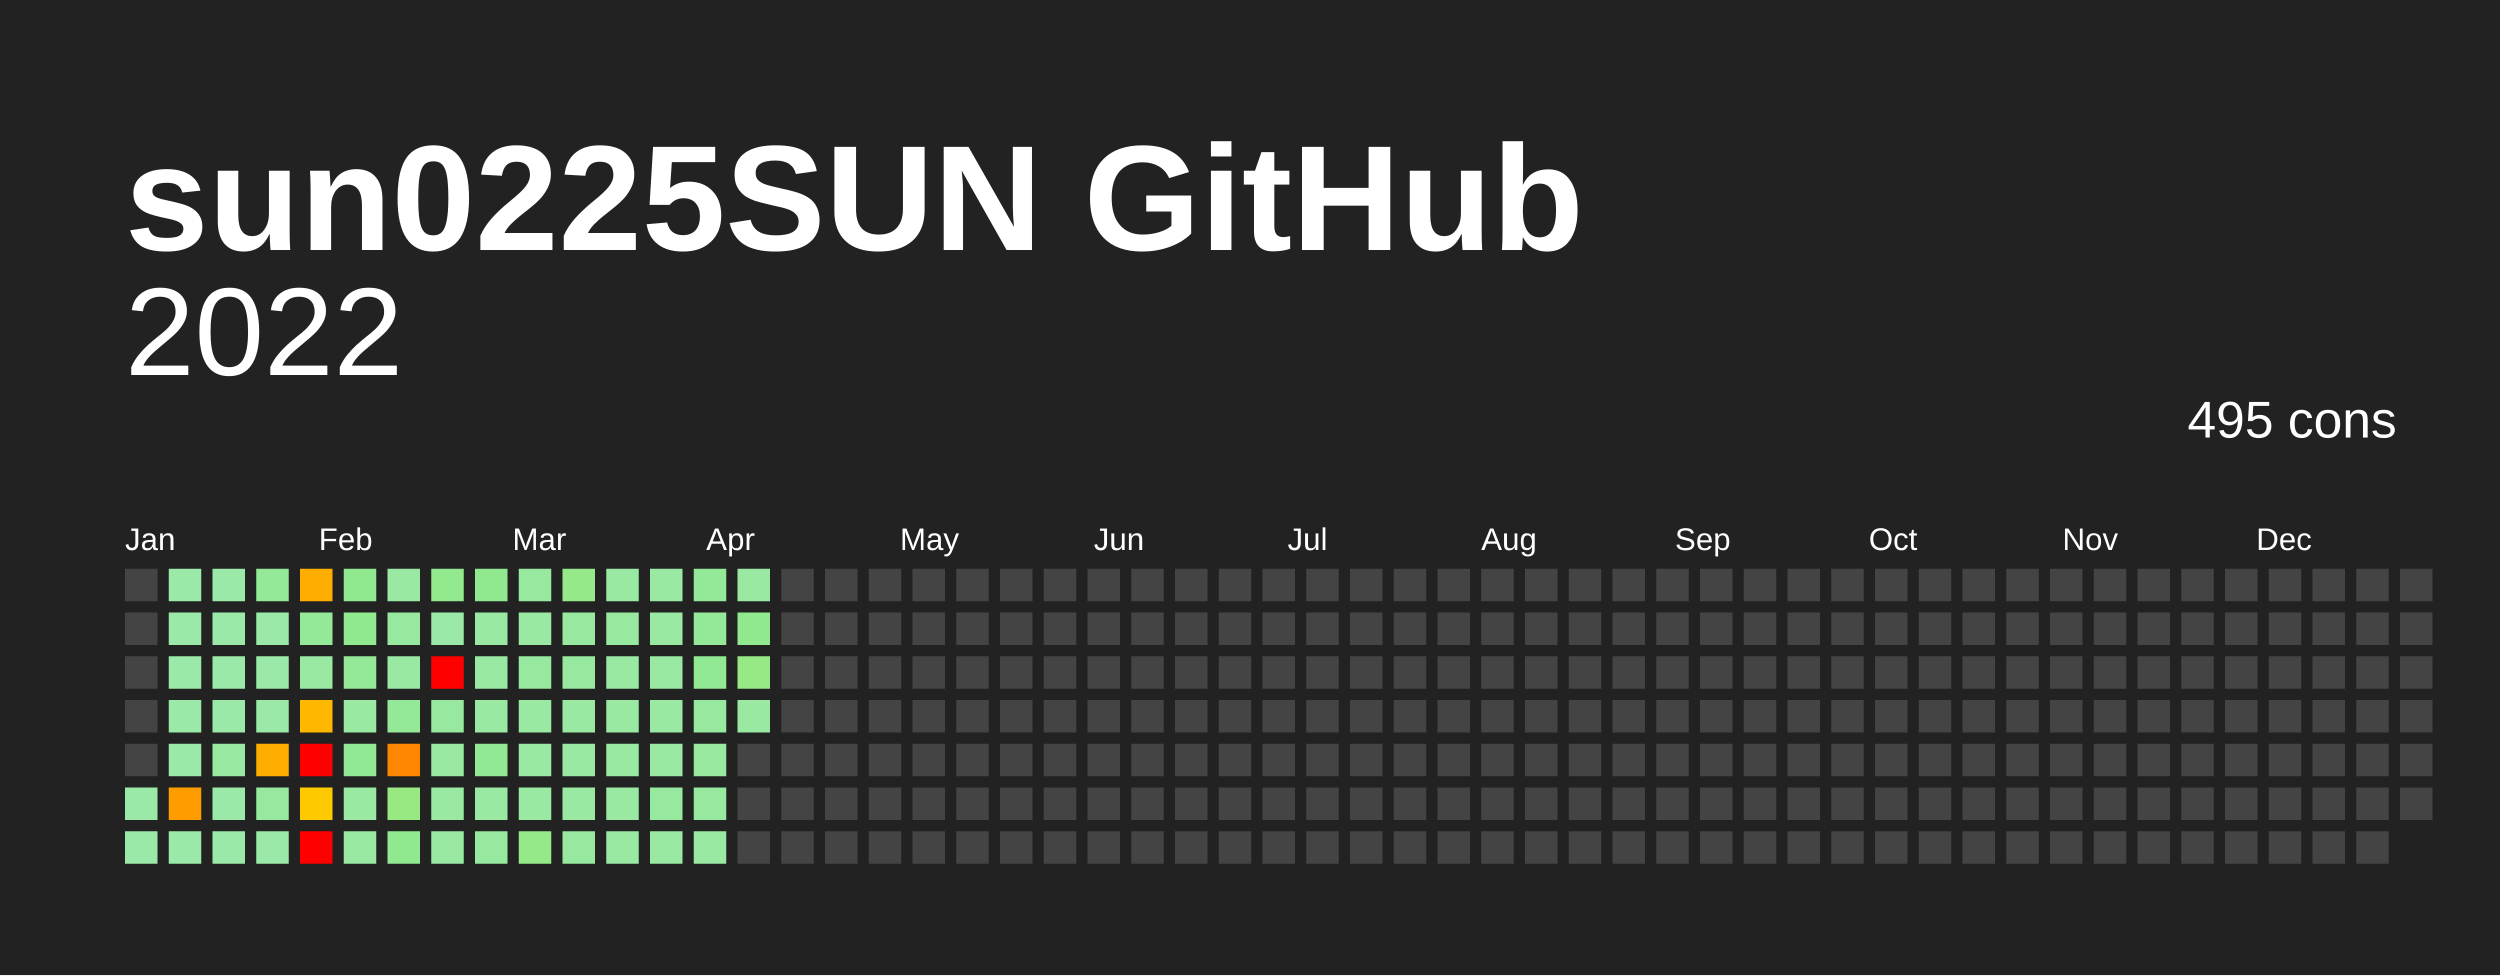
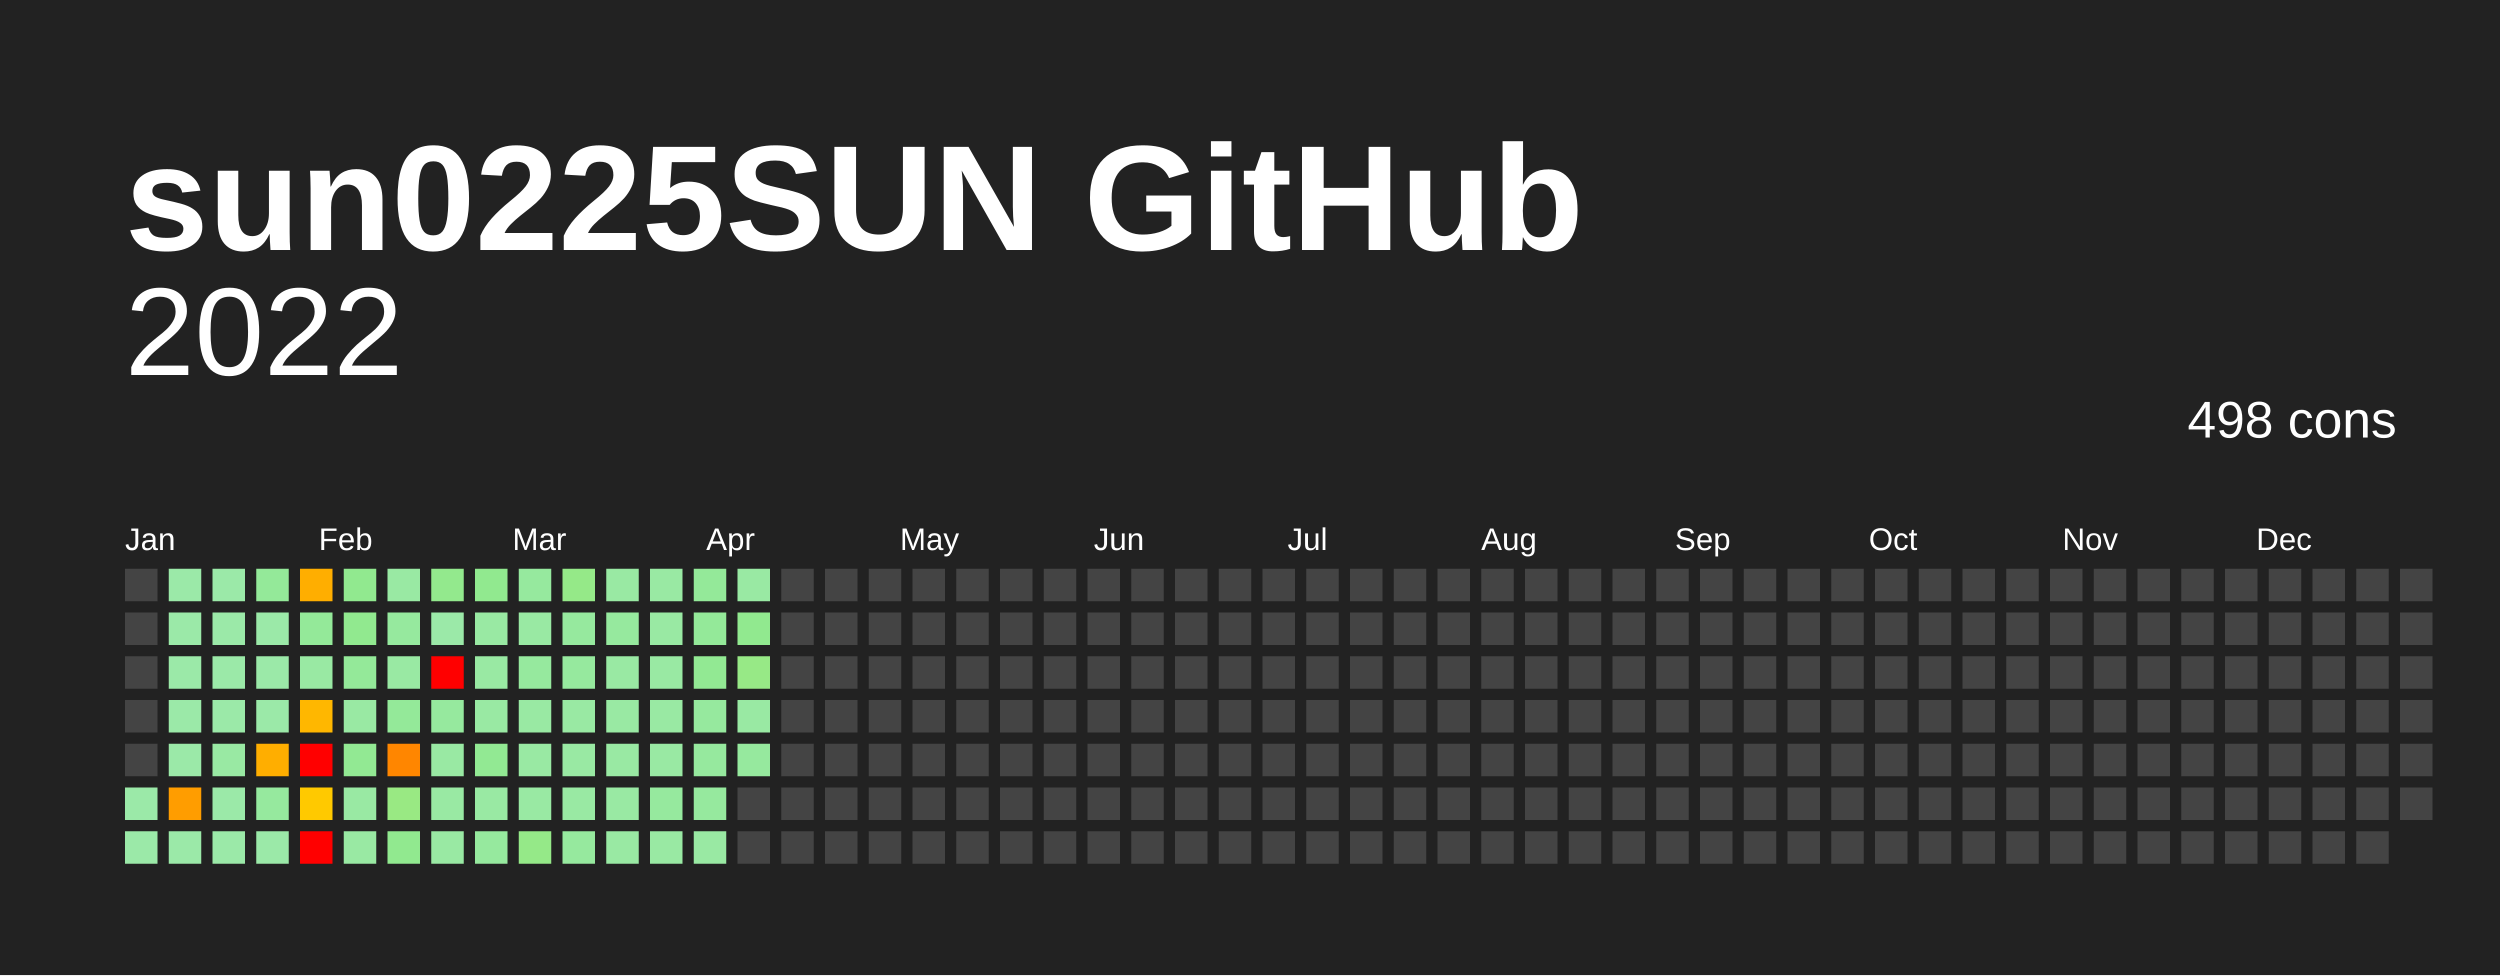
<svg xmlns="http://www.w3.org/2000/svg" baseProfile="full" height="78mm" version="1.1" viewBox="0,0,200,78" width="200mm">
  <defs />
  <rect fill="#222222" height="78" width="200" x="0" y="0" />
  <text fill="#FFFFFF" style="font-size:12px; font-family:Arial; font-weight:bold;" x="10" y="20">sun0225SUN GitHub</text>
  <text alignment-baseline="hanging" fill="#FFFFFF" style="font-size:10.0px; font-family:Arial;" x="10" y="30">2022</text>
-   <text alignment-baseline="hanging" fill="#FFFFFF" style="font-size:4.125px; font-family:Arial;" x="175" y="35">495 cons</text>
+   <text alignment-baseline="hanging" fill="#FFFFFF" style="font-size:4.125px; font-family:Arial;" x="175" y="35">498 cons</text>
  <text fill="#FFFFFF" style="font-size:2.5px; font-family:Arial" x="10.0" y="44">Jan</text>
  <text fill="#FFFFFF" style="font-size:2.5px; font-family:Arial" x="25.5" y="44">Feb</text>
  <text fill="#FFFFFF" style="font-size:2.5px; font-family:Arial" x="41.0" y="44">Mar</text>
  <text fill="#FFFFFF" style="font-size:2.5px; font-family:Arial" x="56.5" y="44">Apr</text>
  <text fill="#FFFFFF" style="font-size:2.5px; font-family:Arial" x="72.0" y="44">May</text>
  <text fill="#FFFFFF" style="font-size:2.5px; font-family:Arial" x="87.5" y="44">Jun</text>
  <text fill="#FFFFFF" style="font-size:2.5px; font-family:Arial" x="103.0" y="44">Jul</text>
  <text fill="#FFFFFF" style="font-size:2.5px; font-family:Arial" x="118.5" y="44">Aug</text>
  <text fill="#FFFFFF" style="font-size:2.5px; font-family:Arial" x="134.0" y="44">Sep</text>
  <text fill="#FFFFFF" style="font-size:2.5px; font-family:Arial" x="149.5" y="44">Oct</text>
  <text fill="#FFFFFF" style="font-size:2.5px; font-family:Arial" x="165.0" y="44">Nov</text>
  <text fill="#FFFFFF" style="font-size:2.5px; font-family:Arial" x="180.5" y="44">Dec</text>
  <rect fill="#444444" height="2.6" width="2.6" x="10.0" y="45.5" />
  <rect fill="#444444" height="2.6" width="2.6" x="10.0" y="49.0" />
  <rect fill="#444444" height="2.6" width="2.6" x="10.0" y="52.5" />
  <rect fill="#444444" height="2.6" width="2.6" x="10.0" y="56.0" />
  <rect fill="#444444" height="2.6" width="2.6" x="10.0" y="59.5" />
  <rect fill="#9be9a8" height="2.6" width="2.6" x="10.0" y="63.0" />
  <rect fill="#9be9a8" height="2.6" width="2.6" x="10.0" y="66.5" />
  <rect fill="#9be9a8" height="2.6" width="2.6" x="13.5" y="45.5" />
  <rect fill="#9be9a8" height="2.6" width="2.6" x="13.5" y="49.0" />
  <rect fill="#9be9a8" height="2.6" width="2.6" x="13.5" y="52.5" />
  <rect fill="#9be9a8" height="2.6" width="2.6" x="13.5" y="56.0" />
  <rect fill="#9be9a8" height="2.6" width="2.6" x="13.5" y="59.5" />
  <rect fill="#ff9d00" height="2.6" width="2.6" x="13.5" y="63.0" />
  <rect fill="#9be9a8" height="2.6" width="2.6" x="13.5" y="66.5" />
  <rect fill="#9be9a8" height="2.6" width="2.6" x="17.0" y="45.5" />
  <rect fill="#9be9a8" height="2.6" width="2.6" x="17.0" y="49.0" />
  <rect fill="#9be9a8" height="2.6" width="2.6" x="17.0" y="52.5" />
  <rect fill="#9be9a8" height="2.6" width="2.6" x="17.0" y="56.0" />
  <rect fill="#99e9a3" height="2.6" width="2.6" x="17.0" y="59.5" />
  <rect fill="#9be9a8" height="2.6" width="2.6" x="17.0" y="63.0" />
  <rect fill="#9be9a8" height="2.6" width="2.6" x="17.0" y="66.5" />
  <rect fill="#94e999" height="2.6" width="2.6" x="20.5" y="45.5" />
  <rect fill="#9be9a8" height="2.6" width="2.6" x="20.5" y="49.0" />
  <rect fill="#9be9a8" height="2.6" width="2.6" x="20.5" y="52.5" />
  <rect fill="#9be9a8" height="2.6" width="2.6" x="20.5" y="56.0" />
  <rect fill="#ffae00" height="2.6" width="2.6" x="20.5" y="59.5" />
  <rect fill="#96e99e" height="2.6" width="2.6" x="20.5" y="63.0" />
  <rect fill="#9be9a8" height="2.6" width="2.6" x="20.5" y="66.5" />
  <rect fill="#ffae00" height="2.6" width="2.6" x="24.0" y="45.5" />
  <rect fill="#94e999" height="2.6" width="2.6" x="24.0" y="49.0" />
  <rect fill="#99e9a3" height="2.6" width="2.6" x="24.0" y="52.5" />
  <rect fill="#ffb700" height="2.6" width="2.6" x="24.0" y="56.0" />
  <rect fill="red" height="2.6" width="2.6" x="24.0" y="59.5" />
  <rect fill="#ffc900" height="2.6" width="2.6" x="24.0" y="63.0" />
  <rect fill="red" height="2.6" width="2.6" x="24.0" y="66.5" />
  <rect fill="#91e98f" height="2.6" width="2.6" x="27.5" y="45.5" />
  <rect fill="#91e98f" height="2.6" width="2.6" x="27.5" y="49.0" />
  <rect fill="#94e999" height="2.6" width="2.6" x="27.5" y="52.5" />
  <rect fill="#99e9a3" height="2.6" width="2.6" x="27.5" y="56.0" />
  <rect fill="#92e993" height="2.6" width="2.6" x="27.5" y="59.5" />
  <rect fill="#99e9a3" height="2.6" width="2.6" x="27.5" y="63.0" />
  <rect fill="#99e9a3" height="2.6" width="2.6" x="27.5" y="66.5" />
  <rect fill="#99e9a3" height="2.6" width="2.6" x="31.0" y="45.5" />
  <rect fill="#96e99e" height="2.6" width="2.6" x="31.0" y="49.0" />
  <rect fill="#99e9a3" height="2.6" width="2.6" x="31.0" y="52.5" />
  <rect fill="#94e999" height="2.6" width="2.6" x="31.0" y="56.0" />
  <rect fill="#ff8600" height="2.6" width="2.6" x="31.0" y="59.5" />
  <rect fill="#99e983" height="2.6" width="2.6" x="31.0" y="63.0" />
  <rect fill="#91e98f" height="2.6" width="2.6" x="31.0" y="66.5" />
  <rect fill="#93e98d" height="2.6" width="2.6" x="34.5" y="45.5" />
  <rect fill="#9be9a8" height="2.6" width="2.6" x="34.5" y="49.0" />
  <rect fill="red" height="2.6" width="2.6" x="34.5" y="52.5" />
  <rect fill="#96e99e" height="2.6" width="2.6" x="34.5" y="56.0" />
  <rect fill="#99e9a3" height="2.6" width="2.6" x="34.5" y="59.5" />
  <rect fill="#99e9a3" height="2.6" width="2.6" x="34.5" y="63.0" />
  <rect fill="#99e9a3" height="2.6" width="2.6" x="34.5" y="66.5" />
  <rect fill="#91e98f" height="2.6" width="2.6" x="38.0" y="45.5" />
  <rect fill="#99e9a3" height="2.6" width="2.6" x="38.0" y="49.0" />
  <rect fill="#99e9a3" height="2.6" width="2.6" x="38.0" y="52.5" />
  <rect fill="#99e9a3" height="2.6" width="2.6" x="38.0" y="56.0" />
  <rect fill="#92e993" height="2.6" width="2.6" x="38.0" y="59.5" />
  <rect fill="#99e9a3" height="2.6" width="2.6" x="38.0" y="63.0" />
  <rect fill="#96e99e" height="2.6" width="2.6" x="38.0" y="66.5" />
  <rect fill="#96e99e" height="2.6" width="2.6" x="41.5" y="45.5" />
  <rect fill="#99e9a3" height="2.6" width="2.6" x="41.5" y="49.0" />
  <rect fill="#96e99e" height="2.6" width="2.6" x="41.5" y="52.5" />
  <rect fill="#99e9a3" height="2.6" width="2.6" x="41.5" y="56.0" />
  <rect fill="#99e9a3" height="2.6" width="2.6" x="41.5" y="59.5" />
  <rect fill="#99e9a3" height="2.6" width="2.6" x="41.5" y="63.0" />
  <rect fill="#95e988" height="2.6" width="2.6" x="41.5" y="66.5" />
  <rect fill="#95e988" height="2.6" width="2.6" x="45.0" y="45.5" />
  <rect fill="#96e99e" height="2.6" width="2.6" x="45.0" y="49.0" />
  <rect fill="#96e99e" height="2.6" width="2.6" x="45.0" y="52.5" />
  <rect fill="#99e9a3" height="2.6" width="2.6" x="45.0" y="56.0" />
  <rect fill="#99e9a3" height="2.6" width="2.6" x="45.0" y="59.5" />
  <rect fill="#99e9a3" height="2.6" width="2.6" x="45.0" y="63.0" />
  <rect fill="#96e99e" height="2.6" width="2.6" x="45.0" y="66.5" />
  <rect fill="#99e9a3" height="2.6" width="2.6" x="48.5" y="45.5" />
  <rect fill="#96e99e" height="2.6" width="2.6" x="48.5" y="49.0" />
  <rect fill="#99e9a3" height="2.6" width="2.6" x="48.5" y="52.5" />
  <rect fill="#99e9a3" height="2.6" width="2.6" x="48.5" y="56.0" />
  <rect fill="#99e9a3" height="2.6" width="2.6" x="48.5" y="59.5" />
  <rect fill="#99e9a3" height="2.6" width="2.6" x="48.5" y="63.0" />
  <rect fill="#99e9a3" height="2.6" width="2.6" x="48.5" y="66.5" />
  <rect fill="#99e9a3" height="2.6" width="2.6" x="52.0" y="45.5" />
  <rect fill="#99e9a3" height="2.6" width="2.6" x="52.0" y="49.0" />
  <rect fill="#99e9a3" height="2.6" width="2.6" x="52.0" y="52.5" />
  <rect fill="#99e9a3" height="2.6" width="2.6" x="52.0" y="56.0" />
  <rect fill="#99e9a3" height="2.6" width="2.6" x="52.0" y="59.5" />
  <rect fill="#96e99e" height="2.6" width="2.6" x="52.0" y="63.0" />
  <rect fill="#99e9a3" height="2.6" width="2.6" x="52.0" y="66.5" />
  <rect fill="#94e999" height="2.6" width="2.6" x="55.5" y="45.5" />
  <rect fill="#94e999" height="2.6" width="2.6" x="55.5" y="49.0" />
  <rect fill="#92e993" height="2.6" width="2.6" x="55.5" y="52.5" />
  <rect fill="#96e99e" height="2.6" width="2.6" x="55.5" y="56.0" />
  <rect fill="#96e99e" height="2.6" width="2.6" x="55.5" y="59.5" />
  <rect fill="#96e99e" height="2.6" width="2.6" x="55.5" y="63.0" />
  <rect fill="#99e9a3" height="2.6" width="2.6" x="55.5" y="66.5" />
  <rect fill="#99e9a3" height="2.6" width="2.6" x="59.0" y="45.5" />
  <rect fill="#91e98f" height="2.6" width="2.6" x="59.0" y="49.0" />
  <rect fill="#97e986" height="2.6" width="2.6" x="59.0" y="52.5" />
  <rect fill="#99e9a3" height="2.6" width="2.6" x="59.0" y="56.0" />
-   <rect fill="#444444" height="2.6" width="2.6" x="59.0" y="59.5" />
+   <rect fill="#96e99e" height="2.6" width="2.6" x="59.0" y="59.5" />
  <rect fill="#444444" height="2.6" width="2.6" x="59.0" y="63.0" />
  <rect fill="#444444" height="2.6" width="2.6" x="59.0" y="66.5" />
  <rect fill="#444444" height="2.6" width="2.6" x="62.5" y="45.5" />
  <rect fill="#444444" height="2.6" width="2.6" x="62.5" y="49.0" />
  <rect fill="#444444" height="2.6" width="2.6" x="62.5" y="52.5" />
  <rect fill="#444444" height="2.6" width="2.6" x="62.5" y="56.0" />
  <rect fill="#444444" height="2.6" width="2.6" x="62.5" y="59.5" />
  <rect fill="#444444" height="2.6" width="2.6" x="62.5" y="63.0" />
  <rect fill="#444444" height="2.6" width="2.6" x="62.5" y="66.5" />
  <rect fill="#444444" height="2.6" width="2.6" x="66.0" y="45.5" />
  <rect fill="#444444" height="2.6" width="2.6" x="66.0" y="49.0" />
  <rect fill="#444444" height="2.6" width="2.6" x="66.0" y="52.5" />
  <rect fill="#444444" height="2.6" width="2.6" x="66.0" y="56.0" />
  <rect fill="#444444" height="2.6" width="2.6" x="66.0" y="59.5" />
  <rect fill="#444444" height="2.6" width="2.6" x="66.0" y="63.0" />
  <rect fill="#444444" height="2.6" width="2.6" x="66.0" y="66.5" />
  <rect fill="#444444" height="2.6" width="2.6" x="69.5" y="45.5" />
  <rect fill="#444444" height="2.6" width="2.6" x="69.5" y="49.0" />
  <rect fill="#444444" height="2.6" width="2.6" x="69.5" y="52.5" />
  <rect fill="#444444" height="2.6" width="2.6" x="69.5" y="56.0" />
  <rect fill="#444444" height="2.6" width="2.6" x="69.5" y="59.5" />
  <rect fill="#444444" height="2.6" width="2.6" x="69.5" y="63.0" />
  <rect fill="#444444" height="2.6" width="2.6" x="69.5" y="66.5" />
  <rect fill="#444444" height="2.6" width="2.6" x="73.0" y="45.5" />
  <rect fill="#444444" height="2.6" width="2.6" x="73.0" y="49.0" />
  <rect fill="#444444" height="2.6" width="2.6" x="73.0" y="52.5" />
  <rect fill="#444444" height="2.6" width="2.6" x="73.0" y="56.0" />
  <rect fill="#444444" height="2.6" width="2.6" x="73.0" y="59.5" />
  <rect fill="#444444" height="2.6" width="2.6" x="73.0" y="63.0" />
  <rect fill="#444444" height="2.6" width="2.6" x="73.0" y="66.5" />
  <rect fill="#444444" height="2.6" width="2.6" x="76.5" y="45.5" />
  <rect fill="#444444" height="2.6" width="2.6" x="76.5" y="49.0" />
  <rect fill="#444444" height="2.6" width="2.6" x="76.5" y="52.5" />
  <rect fill="#444444" height="2.6" width="2.6" x="76.5" y="56.0" />
  <rect fill="#444444" height="2.6" width="2.6" x="76.5" y="59.5" />
  <rect fill="#444444" height="2.6" width="2.6" x="76.5" y="63.0" />
  <rect fill="#444444" height="2.6" width="2.6" x="76.5" y="66.5" />
  <rect fill="#444444" height="2.6" width="2.6" x="80.0" y="45.5" />
  <rect fill="#444444" height="2.6" width="2.6" x="80.0" y="49.0" />
  <rect fill="#444444" height="2.6" width="2.6" x="80.0" y="52.5" />
  <rect fill="#444444" height="2.6" width="2.6" x="80.0" y="56.0" />
  <rect fill="#444444" height="2.6" width="2.6" x="80.0" y="59.5" />
  <rect fill="#444444" height="2.6" width="2.6" x="80.0" y="63.0" />
  <rect fill="#444444" height="2.6" width="2.6" x="80.0" y="66.5" />
  <rect fill="#444444" height="2.6" width="2.6" x="83.5" y="45.5" />
  <rect fill="#444444" height="2.6" width="2.6" x="83.5" y="49.0" />
  <rect fill="#444444" height="2.6" width="2.6" x="83.5" y="52.5" />
  <rect fill="#444444" height="2.6" width="2.6" x="83.5" y="56.0" />
  <rect fill="#444444" height="2.6" width="2.6" x="83.5" y="59.5" />
  <rect fill="#444444" height="2.6" width="2.6" x="83.5" y="63.0" />
  <rect fill="#444444" height="2.6" width="2.6" x="83.5" y="66.5" />
  <rect fill="#444444" height="2.6" width="2.6" x="87.0" y="45.5" />
  <rect fill="#444444" height="2.6" width="2.6" x="87.0" y="49.0" />
  <rect fill="#444444" height="2.6" width="2.6" x="87.0" y="52.5" />
  <rect fill="#444444" height="2.6" width="2.6" x="87.0" y="56.0" />
  <rect fill="#444444" height="2.6" width="2.6" x="87.0" y="59.5" />
  <rect fill="#444444" height="2.6" width="2.6" x="87.0" y="63.0" />
  <rect fill="#444444" height="2.6" width="2.6" x="87.0" y="66.5" />
  <rect fill="#444444" height="2.6" width="2.6" x="90.5" y="45.5" />
  <rect fill="#444444" height="2.6" width="2.6" x="90.5" y="49.0" />
  <rect fill="#444444" height="2.6" width="2.6" x="90.5" y="52.5" />
  <rect fill="#444444" height="2.6" width="2.6" x="90.5" y="56.0" />
  <rect fill="#444444" height="2.6" width="2.6" x="90.5" y="59.5" />
  <rect fill="#444444" height="2.6" width="2.6" x="90.5" y="63.0" />
  <rect fill="#444444" height="2.6" width="2.6" x="90.5" y="66.5" />
  <rect fill="#444444" height="2.6" width="2.6" x="94.0" y="45.5" />
  <rect fill="#444444" height="2.6" width="2.6" x="94.0" y="49.0" />
  <rect fill="#444444" height="2.6" width="2.6" x="94.0" y="52.5" />
  <rect fill="#444444" height="2.6" width="2.6" x="94.0" y="56.0" />
  <rect fill="#444444" height="2.6" width="2.6" x="94.0" y="59.5" />
  <rect fill="#444444" height="2.6" width="2.6" x="94.0" y="63.0" />
  <rect fill="#444444" height="2.6" width="2.6" x="94.0" y="66.5" />
  <rect fill="#444444" height="2.6" width="2.6" x="97.5" y="45.5" />
  <rect fill="#444444" height="2.6" width="2.6" x="97.5" y="49.0" />
  <rect fill="#444444" height="2.6" width="2.6" x="97.5" y="52.5" />
  <rect fill="#444444" height="2.6" width="2.6" x="97.5" y="56.0" />
  <rect fill="#444444" height="2.6" width="2.6" x="97.5" y="59.5" />
  <rect fill="#444444" height="2.6" width="2.6" x="97.5" y="63.0" />
  <rect fill="#444444" height="2.6" width="2.6" x="97.5" y="66.5" />
  <rect fill="#444444" height="2.6" width="2.6" x="101.0" y="45.5" />
  <rect fill="#444444" height="2.6" width="2.6" x="101.0" y="49.0" />
  <rect fill="#444444" height="2.6" width="2.6" x="101.0" y="52.5" />
  <rect fill="#444444" height="2.6" width="2.6" x="101.0" y="56.0" />
  <rect fill="#444444" height="2.6" width="2.6" x="101.0" y="59.5" />
  <rect fill="#444444" height="2.6" width="2.6" x="101.0" y="63.0" />
  <rect fill="#444444" height="2.6" width="2.6" x="101.0" y="66.5" />
  <rect fill="#444444" height="2.6" width="2.6" x="104.5" y="45.5" />
  <rect fill="#444444" height="2.6" width="2.6" x="104.5" y="49.0" />
  <rect fill="#444444" height="2.6" width="2.6" x="104.5" y="52.5" />
  <rect fill="#444444" height="2.6" width="2.6" x="104.5" y="56.0" />
  <rect fill="#444444" height="2.6" width="2.6" x="104.5" y="59.5" />
  <rect fill="#444444" height="2.6" width="2.6" x="104.5" y="63.0" />
  <rect fill="#444444" height="2.6" width="2.6" x="104.5" y="66.5" />
  <rect fill="#444444" height="2.6" width="2.6" x="108.0" y="45.5" />
  <rect fill="#444444" height="2.6" width="2.6" x="108.0" y="49.0" />
  <rect fill="#444444" height="2.6" width="2.6" x="108.0" y="52.5" />
  <rect fill="#444444" height="2.6" width="2.6" x="108.0" y="56.0" />
  <rect fill="#444444" height="2.6" width="2.6" x="108.0" y="59.5" />
  <rect fill="#444444" height="2.6" width="2.6" x="108.0" y="63.0" />
  <rect fill="#444444" height="2.6" width="2.6" x="108.0" y="66.5" />
  <rect fill="#444444" height="2.6" width="2.6" x="111.5" y="45.5" />
  <rect fill="#444444" height="2.6" width="2.6" x="111.5" y="49.0" />
  <rect fill="#444444" height="2.6" width="2.6" x="111.5" y="52.5" />
  <rect fill="#444444" height="2.6" width="2.6" x="111.5" y="56.0" />
  <rect fill="#444444" height="2.6" width="2.6" x="111.5" y="59.5" />
  <rect fill="#444444" height="2.6" width="2.6" x="111.5" y="63.0" />
  <rect fill="#444444" height="2.6" width="2.6" x="111.5" y="66.5" />
  <rect fill="#444444" height="2.6" width="2.6" x="115.0" y="45.5" />
  <rect fill="#444444" height="2.6" width="2.6" x="115.0" y="49.0" />
  <rect fill="#444444" height="2.6" width="2.6" x="115.0" y="52.5" />
  <rect fill="#444444" height="2.6" width="2.6" x="115.0" y="56.0" />
  <rect fill="#444444" height="2.6" width="2.6" x="115.0" y="59.5" />
  <rect fill="#444444" height="2.6" width="2.6" x="115.0" y="63.0" />
  <rect fill="#444444" height="2.6" width="2.6" x="115.0" y="66.5" />
  <rect fill="#444444" height="2.6" width="2.6" x="118.5" y="45.5" />
  <rect fill="#444444" height="2.6" width="2.6" x="118.5" y="49.0" />
  <rect fill="#444444" height="2.6" width="2.6" x="118.5" y="52.5" />
  <rect fill="#444444" height="2.6" width="2.6" x="118.5" y="56.0" />
  <rect fill="#444444" height="2.6" width="2.6" x="118.5" y="59.5" />
  <rect fill="#444444" height="2.6" width="2.6" x="118.5" y="63.0" />
  <rect fill="#444444" height="2.6" width="2.6" x="118.5" y="66.5" />
  <rect fill="#444444" height="2.6" width="2.6" x="122.0" y="45.5" />
  <rect fill="#444444" height="2.6" width="2.6" x="122.0" y="49.0" />
  <rect fill="#444444" height="2.6" width="2.6" x="122.0" y="52.5" />
  <rect fill="#444444" height="2.6" width="2.6" x="122.0" y="56.0" />
  <rect fill="#444444" height="2.6" width="2.6" x="122.0" y="59.5" />
  <rect fill="#444444" height="2.6" width="2.6" x="122.0" y="63.0" />
  <rect fill="#444444" height="2.6" width="2.6" x="122.0" y="66.5" />
  <rect fill="#444444" height="2.6" width="2.6" x="125.5" y="45.5" />
  <rect fill="#444444" height="2.6" width="2.6" x="125.5" y="49.0" />
  <rect fill="#444444" height="2.6" width="2.6" x="125.5" y="52.5" />
  <rect fill="#444444" height="2.6" width="2.6" x="125.5" y="56.0" />
  <rect fill="#444444" height="2.6" width="2.6" x="125.5" y="59.5" />
  <rect fill="#444444" height="2.6" width="2.6" x="125.5" y="63.0" />
  <rect fill="#444444" height="2.6" width="2.6" x="125.5" y="66.5" />
  <rect fill="#444444" height="2.6" width="2.6" x="129.0" y="45.5" />
  <rect fill="#444444" height="2.6" width="2.6" x="129.0" y="49.0" />
  <rect fill="#444444" height="2.6" width="2.6" x="129.0" y="52.5" />
  <rect fill="#444444" height="2.6" width="2.6" x="129.0" y="56.0" />
  <rect fill="#444444" height="2.6" width="2.6" x="129.0" y="59.5" />
  <rect fill="#444444" height="2.6" width="2.6" x="129.0" y="63.0" />
  <rect fill="#444444" height="2.6" width="2.6" x="129.0" y="66.5" />
  <rect fill="#444444" height="2.6" width="2.6" x="132.5" y="45.5" />
  <rect fill="#444444" height="2.6" width="2.6" x="132.5" y="49.0" />
  <rect fill="#444444" height="2.6" width="2.6" x="132.5" y="52.5" />
  <rect fill="#444444" height="2.6" width="2.6" x="132.5" y="56.0" />
  <rect fill="#444444" height="2.6" width="2.6" x="132.5" y="59.5" />
  <rect fill="#444444" height="2.6" width="2.6" x="132.5" y="63.0" />
  <rect fill="#444444" height="2.6" width="2.6" x="132.5" y="66.5" />
  <rect fill="#444444" height="2.6" width="2.6" x="136.0" y="45.5" />
  <rect fill="#444444" height="2.6" width="2.6" x="136.0" y="49.0" />
  <rect fill="#444444" height="2.6" width="2.6" x="136.0" y="52.5" />
  <rect fill="#444444" height="2.6" width="2.6" x="136.0" y="56.0" />
  <rect fill="#444444" height="2.6" width="2.6" x="136.0" y="59.5" />
  <rect fill="#444444" height="2.6" width="2.6" x="136.0" y="63.0" />
  <rect fill="#444444" height="2.6" width="2.6" x="136.0" y="66.5" />
  <rect fill="#444444" height="2.6" width="2.6" x="139.5" y="45.5" />
  <rect fill="#444444" height="2.6" width="2.6" x="139.5" y="49.0" />
  <rect fill="#444444" height="2.6" width="2.6" x="139.5" y="52.5" />
  <rect fill="#444444" height="2.6" width="2.6" x="139.5" y="56.0" />
  <rect fill="#444444" height="2.6" width="2.6" x="139.5" y="59.5" />
  <rect fill="#444444" height="2.6" width="2.6" x="139.5" y="63.0" />
  <rect fill="#444444" height="2.6" width="2.6" x="139.5" y="66.5" />
  <rect fill="#444444" height="2.6" width="2.6" x="143.0" y="45.5" />
  <rect fill="#444444" height="2.6" width="2.6" x="143.0" y="49.0" />
  <rect fill="#444444" height="2.6" width="2.6" x="143.0" y="52.5" />
  <rect fill="#444444" height="2.6" width="2.6" x="143.0" y="56.0" />
  <rect fill="#444444" height="2.6" width="2.6" x="143.0" y="59.5" />
  <rect fill="#444444" height="2.6" width="2.6" x="143.0" y="63.0" />
  <rect fill="#444444" height="2.6" width="2.6" x="143.0" y="66.5" />
  <rect fill="#444444" height="2.6" width="2.6" x="146.5" y="45.5" />
  <rect fill="#444444" height="2.6" width="2.6" x="146.5" y="49.0" />
  <rect fill="#444444" height="2.6" width="2.6" x="146.5" y="52.5" />
  <rect fill="#444444" height="2.6" width="2.6" x="146.5" y="56.0" />
  <rect fill="#444444" height="2.6" width="2.6" x="146.5" y="59.5" />
  <rect fill="#444444" height="2.6" width="2.6" x="146.5" y="63.0" />
  <rect fill="#444444" height="2.6" width="2.6" x="146.5" y="66.5" />
  <rect fill="#444444" height="2.6" width="2.6" x="150.0" y="45.5" />
  <rect fill="#444444" height="2.6" width="2.6" x="150.0" y="49.0" />
  <rect fill="#444444" height="2.6" width="2.6" x="150.0" y="52.5" />
  <rect fill="#444444" height="2.6" width="2.6" x="150.0" y="56.0" />
  <rect fill="#444444" height="2.6" width="2.6" x="150.0" y="59.5" />
  <rect fill="#444444" height="2.6" width="2.6" x="150.0" y="63.0" />
  <rect fill="#444444" height="2.6" width="2.6" x="150.0" y="66.5" />
  <rect fill="#444444" height="2.6" width="2.6" x="153.5" y="45.5" />
  <rect fill="#444444" height="2.6" width="2.6" x="153.5" y="49.0" />
  <rect fill="#444444" height="2.6" width="2.6" x="153.5" y="52.5" />
  <rect fill="#444444" height="2.6" width="2.6" x="153.5" y="56.0" />
  <rect fill="#444444" height="2.6" width="2.6" x="153.5" y="59.5" />
  <rect fill="#444444" height="2.6" width="2.6" x="153.5" y="63.0" />
  <rect fill="#444444" height="2.6" width="2.6" x="153.5" y="66.5" />
  <rect fill="#444444" height="2.6" width="2.6" x="157.0" y="45.5" />
  <rect fill="#444444" height="2.6" width="2.6" x="157.0" y="49.0" />
  <rect fill="#444444" height="2.6" width="2.6" x="157.0" y="52.5" />
  <rect fill="#444444" height="2.6" width="2.6" x="157.0" y="56.0" />
  <rect fill="#444444" height="2.6" width="2.6" x="157.0" y="59.5" />
  <rect fill="#444444" height="2.6" width="2.6" x="157.0" y="63.0" />
  <rect fill="#444444" height="2.6" width="2.6" x="157.0" y="66.5" />
  <rect fill="#444444" height="2.6" width="2.6" x="160.5" y="45.5" />
  <rect fill="#444444" height="2.6" width="2.6" x="160.5" y="49.0" />
  <rect fill="#444444" height="2.6" width="2.6" x="160.5" y="52.5" />
  <rect fill="#444444" height="2.6" width="2.6" x="160.5" y="56.0" />
  <rect fill="#444444" height="2.6" width="2.6" x="160.5" y="59.5" />
  <rect fill="#444444" height="2.6" width="2.6" x="160.5" y="63.0" />
  <rect fill="#444444" height="2.6" width="2.6" x="160.5" y="66.5" />
  <rect fill="#444444" height="2.6" width="2.6" x="164.0" y="45.5" />
  <rect fill="#444444" height="2.6" width="2.6" x="164.0" y="49.0" />
  <rect fill="#444444" height="2.6" width="2.6" x="164.0" y="52.5" />
  <rect fill="#444444" height="2.6" width="2.6" x="164.0" y="56.0" />
  <rect fill="#444444" height="2.6" width="2.6" x="164.0" y="59.5" />
  <rect fill="#444444" height="2.6" width="2.6" x="164.0" y="63.0" />
  <rect fill="#444444" height="2.6" width="2.6" x="164.0" y="66.5" />
  <rect fill="#444444" height="2.6" width="2.6" x="167.5" y="45.5" />
  <rect fill="#444444" height="2.6" width="2.6" x="167.5" y="49.0" />
  <rect fill="#444444" height="2.6" width="2.6" x="167.5" y="52.5" />
  <rect fill="#444444" height="2.6" width="2.6" x="167.5" y="56.0" />
  <rect fill="#444444" height="2.6" width="2.6" x="167.5" y="59.5" />
  <rect fill="#444444" height="2.6" width="2.6" x="167.5" y="63.0" />
  <rect fill="#444444" height="2.6" width="2.6" x="167.5" y="66.5" />
  <rect fill="#444444" height="2.6" width="2.6" x="171.0" y="45.5" />
  <rect fill="#444444" height="2.6" width="2.6" x="171.0" y="49.0" />
  <rect fill="#444444" height="2.6" width="2.6" x="171.0" y="52.5" />
  <rect fill="#444444" height="2.6" width="2.6" x="171.0" y="56.0" />
  <rect fill="#444444" height="2.6" width="2.6" x="171.0" y="59.5" />
  <rect fill="#444444" height="2.6" width="2.6" x="171.0" y="63.0" />
  <rect fill="#444444" height="2.6" width="2.6" x="171.0" y="66.5" />
  <rect fill="#444444" height="2.6" width="2.6" x="174.5" y="45.5" />
  <rect fill="#444444" height="2.6" width="2.6" x="174.5" y="49.0" />
  <rect fill="#444444" height="2.6" width="2.6" x="174.5" y="52.5" />
  <rect fill="#444444" height="2.6" width="2.6" x="174.5" y="56.0" />
  <rect fill="#444444" height="2.6" width="2.6" x="174.5" y="59.5" />
  <rect fill="#444444" height="2.6" width="2.6" x="174.5" y="63.0" />
  <rect fill="#444444" height="2.6" width="2.6" x="174.5" y="66.5" />
  <rect fill="#444444" height="2.6" width="2.6" x="178.0" y="45.5" />
  <rect fill="#444444" height="2.6" width="2.6" x="178.0" y="49.0" />
  <rect fill="#444444" height="2.6" width="2.6" x="178.0" y="52.5" />
  <rect fill="#444444" height="2.6" width="2.6" x="178.0" y="56.0" />
  <rect fill="#444444" height="2.6" width="2.6" x="178.0" y="59.5" />
  <rect fill="#444444" height="2.6" width="2.6" x="178.0" y="63.0" />
  <rect fill="#444444" height="2.6" width="2.6" x="178.0" y="66.5" />
  <rect fill="#444444" height="2.6" width="2.6" x="181.5" y="45.5" />
  <rect fill="#444444" height="2.6" width="2.6" x="181.5" y="49.0" />
  <rect fill="#444444" height="2.6" width="2.6" x="181.5" y="52.5" />
  <rect fill="#444444" height="2.6" width="2.6" x="181.5" y="56.0" />
  <rect fill="#444444" height="2.6" width="2.6" x="181.5" y="59.5" />
  <rect fill="#444444" height="2.6" width="2.6" x="181.5" y="63.0" />
  <rect fill="#444444" height="2.6" width="2.6" x="181.5" y="66.5" />
  <rect fill="#444444" height="2.6" width="2.6" x="185.0" y="45.5" />
  <rect fill="#444444" height="2.6" width="2.6" x="185.0" y="49.0" />
  <rect fill="#444444" height="2.6" width="2.6" x="185.0" y="52.5" />
  <rect fill="#444444" height="2.6" width="2.6" x="185.0" y="56.0" />
  <rect fill="#444444" height="2.6" width="2.6" x="185.0" y="59.5" />
  <rect fill="#444444" height="2.6" width="2.6" x="185.0" y="63.0" />
  <rect fill="#444444" height="2.6" width="2.6" x="185.0" y="66.5" />
  <rect fill="#444444" height="2.6" width="2.6" x="188.5" y="45.5" />
  <rect fill="#444444" height="2.6" width="2.6" x="188.5" y="49.0" />
  <rect fill="#444444" height="2.6" width="2.6" x="188.5" y="52.5" />
  <rect fill="#444444" height="2.6" width="2.6" x="188.5" y="56.0" />
  <rect fill="#444444" height="2.6" width="2.6" x="188.5" y="59.5" />
  <rect fill="#444444" height="2.6" width="2.6" x="188.5" y="63.0" />
  <rect fill="#444444" height="2.6" width="2.6" x="188.5" y="66.5" />
  <rect fill="#444444" height="2.6" width="2.6" x="192.0" y="45.5" />
  <rect fill="#444444" height="2.6" width="2.6" x="192.0" y="49.0" />
  <rect fill="#444444" height="2.6" width="2.6" x="192.0" y="52.5" />
  <rect fill="#444444" height="2.6" width="2.6" x="192.0" y="56.0" />
  <rect fill="#444444" height="2.6" width="2.6" x="192.0" y="59.5" />
  <rect fill="#444444" height="2.6" width="2.6" x="192.0" y="63.0" />
</svg>
